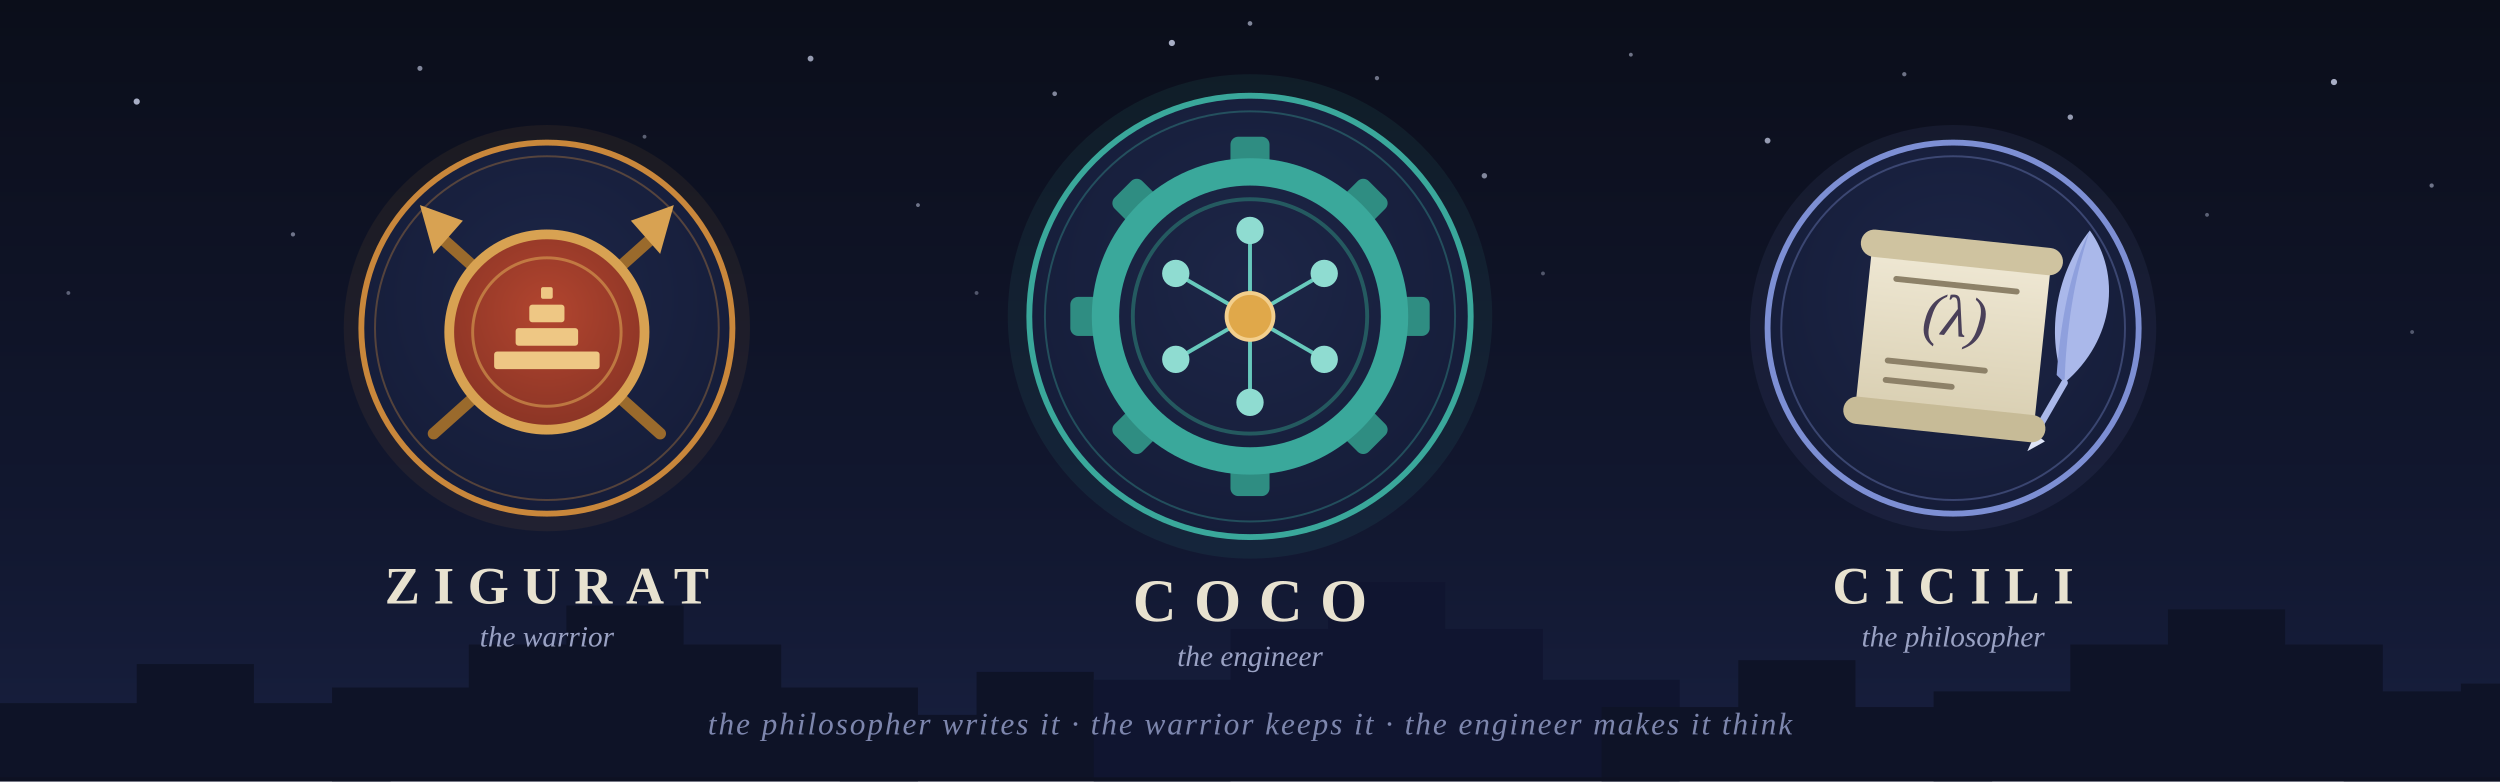
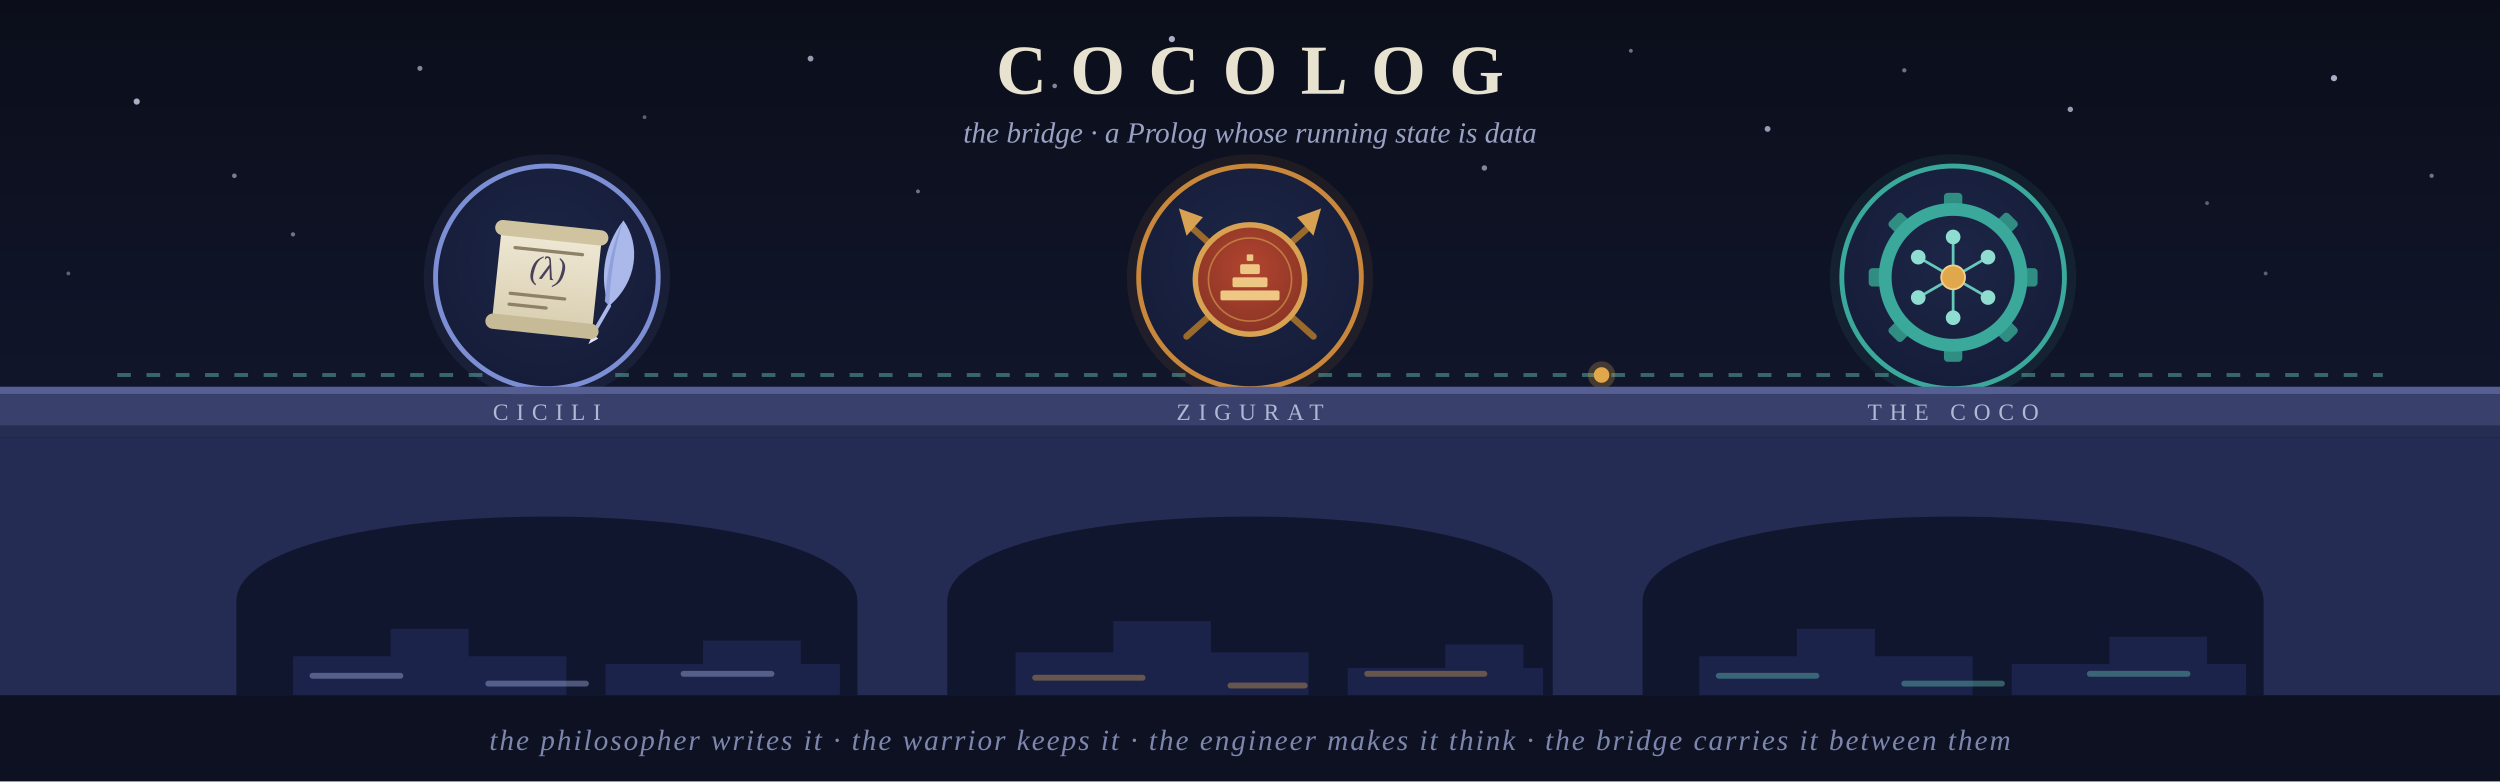
<svg xmlns="http://www.w3.org/2000/svg" width="1280" height="400" viewBox="0 0 1280 400">
  <defs>
    <linearGradient id="sky" x1="0" y1="0" x2="0" y2="1">
      <stop offset="0" stop-color="#0b0e1a" />
      <stop offset="0.7" stop-color="#121831" />
      <stop offset="1" stop-color="#182040" />
    </linearGradient>
    <radialGradient id="medal" cx="0.5" cy="0.42" r="0.75">
      <stop offset="0" stop-color="#1d2647" />
      <stop offset="1" stop-color="#131a35" />
    </radialGradient>
    <radialGradient id="shieldface" cx="0.5" cy="0.4" r="0.8">
      <stop offset="0" stop-color="#b2452f" />
      <stop offset="1" stop-color="#7e2f22" />
    </radialGradient>
    <linearGradient id="parch" x1="0" y1="0" x2="0" y2="1">
      <stop offset="0" stop-color="#efe8d4" />
      <stop offset="1" stop-color="#d9cfb2" />
    </linearGradient>
  </defs>
  <rect width="1280" height="400" fill="url(#sky)" />
  <g fill="#cfd6ef">
    <circle cx="70" cy="52" r="1.6" opacity="0.8" />
    <circle cx="150" cy="120" r="1.1" opacity="0.5" />
    <circle cx="215" cy="35" r="1.3" opacity="0.6" />
-     <circle cx="330" cy="70" r="1.0" opacity="0.4" />
+     <circle cx="330" cy="60" r="1.0" opacity="0.4" />
    <circle cx="415" cy="30" r="1.5" opacity="0.7" />
-     <circle cx="470" cy="105" r="1.0" opacity="0.5" />
-     <circle cx="540" cy="48" r="1.2" opacity="0.6" />
-     <circle cx="600" cy="22" r="1.6" opacity="0.8" />
-     <circle cx="705" cy="40" r="1.1" opacity="0.5" />
-     <circle cx="760" cy="90" r="1.4" opacity="0.6" />
-     <circle cx="835" cy="28" r="1.0" opacity="0.5" />
-     <circle cx="905" cy="72" r="1.5" opacity="0.7" />
-     <circle cx="975" cy="38" r="1.1" opacity="0.5" />
-     <circle cx="1060" cy="60" r="1.4" opacity="0.7" />
-     <circle cx="1130" cy="110" r="1.0" opacity="0.4" />
-     <circle cx="1195" cy="42" r="1.6" opacity="0.8" />
-     <circle cx="1245" cy="95" r="1.1" opacity="0.5" />
-     <circle cx="35" cy="150" r="1.0" opacity="0.4" />
-     <circle cx="500" cy="150" r="1.0" opacity="0.35" />
-     <circle cx="790" cy="140" r="1.0" opacity="0.35" />
-     <circle cx="1235" cy="170" r="1.0" opacity="0.35" />
-     <circle cx="640" cy="12" r="1.2" opacity="0.6" />
+     <circle cx="470" cy="98" r="1.0" opacity="0.5" />
+     <circle cx="540" cy="44" r="1.2" opacity="0.6" />
+     <circle cx="600" cy="20" r="1.6" opacity="0.8" />
+     <circle cx="705" cy="38" r="1.1" opacity="0.5" />
+     <circle cx="760" cy="86" r="1.4" opacity="0.6" />
+     <circle cx="835" cy="26" r="1.0" opacity="0.5" />
+     <circle cx="905" cy="66" r="1.5" opacity="0.7" />
+     <circle cx="975" cy="36" r="1.1" opacity="0.5" />
+     <circle cx="1060" cy="56" r="1.4" opacity="0.7" />
+     <circle cx="1130" cy="104" r="1.0" opacity="0.4" />
+     <circle cx="1195" cy="40" r="1.6" opacity="0.8" />
+     <circle cx="1245" cy="90" r="1.1" opacity="0.5" />
+     <circle cx="35" cy="140" r="1.0" opacity="0.4" />
+     <circle cx="120" cy="90" r="1.2" opacity="0.55" />
+     <circle cx="1160" cy="140" r="1.0" opacity="0.4" />
  </g>
-   <g fill="#0e1327">
-     <path d="M0 400 L0 360 H70 V340 H130 V360 H200 V400 Z" />
-     <path d="M170 400 V352 H240 V330 H290 V310 H350 V330 H400 V352 H470 V400 Z" />
-     <path d="M430 400 V366 H500 V344 H560 V366 H630 V400 Z" />
-     <path d="M560 400 V348 H630 V322 H680 V298 H740 V322 H790 V348 H860 V400 Z" fill="#101530" />
-     <path d="M820 400 V362 H890 V338 H950 V362 H1020 V400 Z" />
-     <path d="M990 400 V354 H1060 V330 H1110 V312 H1170 V330 H1220 V354 H1280 V400 Z" />
-     <path d="M1200 400 V368 H1260 V350 H1280 V400 Z" />
-   </g>
-   <rect y="398" width="1280" height="2" fill="#0d1122" />
+   <text x="640" y="48" font-family="Georgia, 'Times New Roman', serif" font-size="36" font-weight="bold" fill="#e8e2d0" text-anchor="middle" letter-spacing="12">COCOLOG</text>
+   <text x="640" y="73" font-family="Georgia, 'Times New Roman', serif" font-size="15" font-style="italic" fill="#9aa2c4" text-anchor="middle">the bridge · a Prolog whose running state is data</text>
+   <line x1="60" y1="192" x2="1220" y2="192" stroke="#67c9bc" stroke-width="2" stroke-dasharray="7 8" opacity="0.45" />
  <g>
-     <circle cx="280" cy="168" r="104" fill="#c9873b" opacity="0.08" />
-     <circle cx="280" cy="168" r="95" fill="url(#medal)" stroke="#c9873b" stroke-width="3" />
-     <circle cx="280" cy="168" r="88" fill="none" stroke="#c9873b" stroke-width="1" opacity="0.35" />
-     <g stroke="#9a6a2c" stroke-width="6" stroke-linecap="round">
-       <line x1="224" y1="120" x2="338" y2="222" />
-       <line x1="336" y1="120" x2="222" y2="222" />
-     </g>
-     <path d="M215 105 L237 113 L222 130 Z" fill="#d8a252" />
-     <path d="M345 105 L323 113 L338 130 Z" fill="#d8a252" />
-     <circle cx="280" cy="170" r="50" fill="url(#shieldface)" stroke="#d8a252" stroke-width="5" />
-     <circle cx="280" cy="170" r="38" fill="none" stroke="#d8a252" stroke-width="1.5" opacity="0.6" />
-     <g fill="#eec784">
-       <rect x="253" y="180" width="54" height="9" rx="1.5" />
-       <rect x="264" y="168" width="32" height="9" rx="1.5" />
-       <rect x="271" y="156" width="18" height="9" rx="1.5" />
-       <rect x="277" y="147" width="6" height="6" rx="1" />
+     <circle cx="280" cy="142" r="63" fill="#7d8fd4" opacity="0.09" />
+     <circle cx="280" cy="142" r="57" fill="url(#medal)" stroke="#7d8fd4" stroke-width="2.5" />
+     <g transform="translate(280,142) scale(0.56) translate(-1000,-170)">
+       <g>
+         <path d="M1070 118 C1086 140 1083 174 1057 196 C1048 174 1051 142 1070 118 Z" fill="#aab8ea" />
+         <path d="M1070 118 C1062 142 1058 168 1057 196 L1053 192 C1055 164 1060 138 1070 118 Z" fill="#8fa0dd" />
+         <line x1="1057" y1="196" x2="1042" y2="222" stroke="#aab8ea" stroke-width="3.5" stroke-linecap="round" />
+         <path d="M1042 222 L1038 231 L1047 226 Z" fill="#dfe5f8" />
+       </g>
+       <g transform="rotate(6 1000 172)">
+         <rect x="954" y="130" width="92" height="84" fill="url(#parch)" rx="3" />
+         <rect x="948" y="122" width="104" height="14" rx="7" fill="#cfc3a0" />
+         <rect x="948" y="208" width="104" height="14" rx="7" fill="#c7bb97" />
+         <text x="1000" y="172" font-family="Georgia, 'Times New Roman', serif" font-size="30" fill="#4a4059" text-anchor="middle" font-style="italic">(λ)</text>
+         <g stroke="#8d8168" stroke-width="3" stroke-linecap="round">
+           <line x1="968" y1="188" x2="1018" y2="188" />
+           <line x1="968" y1="198" x2="1002" y2="198" />
+           <line x1="968" y1="146" x2="1030" y2="146" />
+         </g>
+       </g>
    </g>
  </g>
  <g>
-     <circle cx="640" cy="162" r="124" fill="#3aa89b" opacity="0.09" />
-     <circle cx="640" cy="162" r="113" fill="url(#medal)" stroke="#3aa89b" stroke-width="3" />
-     <circle cx="640" cy="162" r="105" fill="none" stroke="#3aa89b" stroke-width="1" opacity="0.35" />
-     <g fill="#2f8d82">
-       <g transform="translate(640,162)">
-         <rect x="-10" y="-92" width="20" height="20" rx="4" />
-         <rect x="-10" y="72" width="20" height="20" rx="4" />
-         <rect x="-92" y="-10" width="20" height="20" rx="4" transform="rotate(0)" />
-         <rect x="72" y="-10" width="20" height="20" rx="4" />
-         <g transform="rotate(45)">
+     <circle cx="640" cy="142" r="63" fill="#c9873b" opacity="0.09" />
+     <circle cx="640" cy="142" r="57" fill="url(#medal)" stroke="#c9873b" stroke-width="2.5" />
+     <g transform="translate(640,142) scale(0.56) translate(-280,-168)">
+       <g stroke="#9a6a2c" stroke-width="6" stroke-linecap="round">
+         <line x1="224" y1="120" x2="338" y2="222" />
+         <line x1="336" y1="120" x2="222" y2="222" />
+       </g>
+       <path d="M215 105 L237 113 L222 130 Z" fill="#d8a252" />
+       <path d="M345 105 L323 113 L338 130 Z" fill="#d8a252" />
+       <circle cx="280" cy="170" r="50" fill="url(#shieldface)" stroke="#d8a252" stroke-width="5" />
+       <circle cx="280" cy="170" r="38" fill="none" stroke="#d8a252" stroke-width="1.5" opacity="0.6" />
+       <g fill="#eec784">
+         <rect x="253" y="180" width="54" height="9" rx="1.5" />
+         <rect x="264" y="168" width="32" height="9" rx="1.5" />
+         <rect x="271" y="156" width="18" height="9" rx="1.5" />
+         <rect x="277" y="147" width="6" height="6" rx="1" />
+       </g>
+     </g>
+   </g>
+   <g>
+     <circle cx="1000" cy="142" r="63" fill="#3aa89b" opacity="0.10" />
+     <circle cx="1000" cy="142" r="57" fill="url(#medal)" stroke="#3aa89b" stroke-width="2.5" />
+     <g transform="translate(1000,142) scale(0.47) translate(-640,-162)">
+       <g fill="#2f8d82">
+         <g transform="translate(640,162)">
          <rect x="-10" y="-92" width="20" height="20" rx="4" />
          <rect x="-10" y="72" width="20" height="20" rx="4" />
          <rect x="-92" y="-10" width="20" height="20" rx="4" />
          <rect x="72" y="-10" width="20" height="20" rx="4" />
+           <g transform="rotate(45)">
+             <rect x="-10" y="-92" width="20" height="20" rx="4" />
+             <rect x="-10" y="72" width="20" height="20" rx="4" />
+             <rect x="-92" y="-10" width="20" height="20" rx="4" />
+             <rect x="72" y="-10" width="20" height="20" rx="4" />
+           </g>
        </g>
      </g>
+       <circle cx="640" cy="162" r="74" fill="none" stroke="#3aa89b" stroke-width="14" />
+       <g stroke="#67c9bc" stroke-width="3">
+         <line x1="640" y1="162" x2="640" y2="118" />
+         <line x1="640" y1="162" x2="678" y2="140" />
+         <line x1="640" y1="162" x2="678" y2="184" />
+         <line x1="640" y1="162" x2="640" y2="206" />
+         <line x1="640" y1="162" x2="602" y2="184" />
+         <line x1="640" y1="162" x2="602" y2="140" />
+       </g>
+       <g fill="#8fdcd1">
+         <circle cx="640" cy="118" r="8" />
+         <circle cx="678" cy="140" r="8" />
+         <circle cx="678" cy="184" r="8" />
+         <circle cx="640" cy="206" r="8" />
+         <circle cx="602" cy="184" r="8" />
+         <circle cx="602" cy="140" r="8" />
+       </g>
+       <circle cx="640" cy="162" r="13" fill="#e0a84a" stroke="#f3cf8d" stroke-width="2" />
    </g>
-     <circle cx="640" cy="162" r="74" fill="none" stroke="#3aa89b" stroke-width="14" />
-     <circle cx="640" cy="162" r="60" fill="none" stroke="#2c7f75" stroke-width="2" opacity="0.6" />
-     <g stroke="#67c9bc" stroke-width="2">
-       <line x1="640" y1="162" x2="640" y2="118" />
-       <line x1="640" y1="162" x2="678" y2="140" />
-       <line x1="640" y1="162" x2="678" y2="184" />
-       <line x1="640" y1="162" x2="640" y2="206" />
-       <line x1="640" y1="162" x2="602" y2="184" />
-       <line x1="640" y1="162" x2="602" y2="140" />
+   </g>
+   <circle cx="820" cy="192" r="7" fill="#e0a84a" opacity="0.25" />
+   <circle cx="820" cy="192" r="4" fill="#e0a84a" />
+   <rect x="0" y="198" width="1280" height="4" fill="#565f94" />
+   <rect x="0" y="202" width="1280" height="16" fill="#39406b" />
+   <rect x="0" y="218" width="1280" height="6" fill="#262d52" />
+   <g font-family="Georgia, 'Times New Roman', serif" font-size="12" fill="#cfd6ef" text-anchor="middle" opacity="0.8">
+     <text x="280" y="215" letter-spacing="4">CICILI</text>
+     <text x="640" y="215" letter-spacing="4">ZIGURAT</text>
+     <text x="1000" y="215" letter-spacing="4">THE COCO</text>
+   </g>
+   <rect x="0" y="224" width="1280" height="132" fill="#242c54" />
+   <g>
+     <path d="M121 356 V308 C121 250 439 250 439 308 V356 Z" fill="#10162e" />
+     <path d="M485 356 V308 C485 250 795 250 795 308 V356 Z" fill="#10162e" />
+     <path d="M841 356 V308 C841 250 1159 250 1159 308 V356 Z" fill="#10162e" />
+     <g fill="#1b234a">
+       <path d="M150 356 V336 H200 V322 H240 V336 H290 V356 Z" />
+       <path d="M310 356 V340 H360 V328 H410 V340 H430 V356 Z" />
+       <path d="M520 356 V334 H570 V318 H620 V334 H670 V356 Z" />
+       <path d="M690 356 V342 H740 V330 H780 V342 H790 V356 Z" />
+       <path d="M870 356 V336 H920 V322 H960 V336 H1010 V356 Z" />
+       <path d="M1030 356 V340 H1080 V326 H1130 V340 H1150 V356 Z" />
    </g>
-     <g fill="#8fdcd1">
-       <circle cx="640" cy="118" r="7" />
-       <circle cx="678" cy="140" r="7" />
-       <circle cx="678" cy="184" r="7" />
-       <circle cx="640" cy="206" r="7" />
-       <circle cx="602" cy="184" r="7" />
-       <circle cx="602" cy="140" r="7" />
-     </g>
-     <circle cx="640" cy="162" r="12" fill="#e0a84a" stroke="#f3cf8d" stroke-width="2" />
-   </g>
-   <g>
-     <circle cx="1000" cy="168" r="104" fill="#7d8fd4" opacity="0.08" />
-     <circle cx="1000" cy="168" r="95" fill="url(#medal)" stroke="#7d8fd4" stroke-width="3" />
-     <circle cx="1000" cy="168" r="88" fill="none" stroke="#7d8fd4" stroke-width="1" opacity="0.35" />
-     <g>
-       <path d="M1070 118 C1086 140 1083 174 1057 196 C1048 174 1051 142 1070 118 Z" fill="#aab8ea" />
-       <path d="M1070 118 C1062 142 1058 168 1057 196 L1053 192 C1055 164 1060 138 1070 118 Z" fill="#8fa0dd" />
-       <line x1="1057" y1="196" x2="1042" y2="222" stroke="#aab8ea" stroke-width="3.5" stroke-linecap="round" />
-       <path d="M1042 222 L1038 231 L1047 226 Z" fill="#dfe5f8" />
-     </g>
-     <g transform="rotate(6 1000 172)">
-       <rect x="954" y="130" width="92" height="84" fill="url(#parch)" rx="3" />
-       <rect x="948" y="122" width="104" height="14" rx="7" fill="#cfc3a0" />
-       <rect x="948" y="208" width="104" height="14" rx="7" fill="#c7bb97" />
-       <text x="1000" y="172" font-family="Georgia, 'Times New Roman', serif" font-size="30" fill="#4a4059" text-anchor="middle" font-style="italic">(λ)</text>
-       <g stroke="#8d8168" stroke-width="3" stroke-linecap="round">
-         <line x1="968" y1="188" x2="1018" y2="188" />
-         <line x1="968" y1="198" x2="1002" y2="198" />
+     <g stroke-width="3" stroke-linecap="round" opacity="0.4">
+       <g stroke="#aab8ea">
+         <line x1="160" y1="346" x2="205" y2="346" />
+         <line x1="250" y1="350" x2="300" y2="350" />
+         <line x1="350" y1="345" x2="395" y2="345" />
      </g>
-       <g stroke="#8d8168" stroke-width="3" stroke-linecap="round">
-         <line x1="968" y1="146" x2="1030" y2="146" />
+       <g stroke="#d8a252">
+         <line x1="530" y1="347" x2="585" y2="347" />
+         <line x1="630" y1="351" x2="668" y2="351" />
+         <line x1="700" y1="345" x2="760" y2="345" />
+       </g>
+       <g stroke="#67c9bc">
+         <line x1="880" y1="346" x2="930" y2="346" />
+         <line x1="975" y1="350" x2="1025" y2="350" />
+         <line x1="1070" y1="345" x2="1120" y2="345" />
      </g>
    </g>
  </g>
-   <g font-family="Georgia, 'Times New Roman', serif" text-anchor="middle">
-     <text x="280" y="309" font-size="27" font-weight="bold" fill="#e8e2d0" letter-spacing="7">ZIGURAT</text>
-     <text x="280" y="331" font-size="15" font-style="italic" fill="#9aa2c4">the warrior</text>
-     <text x="640" y="318" font-size="31" font-weight="bold" fill="#e8e2d0" letter-spacing="9">COCO</text>
-     <text x="640" y="341" font-size="15" font-style="italic" fill="#9aa2c4">the engineer</text>
-     <text x="1000" y="309" font-size="27" font-weight="bold" fill="#e8e2d0" letter-spacing="7">CICILI</text>
-     <text x="1000" y="331" font-size="15" font-style="italic" fill="#9aa2c4">the philosopher</text>
-   </g>
-   <text x="640" y="376" font-family="Georgia, 'Times New Roman', serif" font-size="16" font-style="italic" fill="#7d86ad" text-anchor="middle" letter-spacing="1">
-     the philosopher writes it · the warrior keeps it · the engineer makes it think
+   <rect x="0" y="356" width="1280" height="44" fill="#0d1122" />
+   <text x="640" y="384" font-family="Georgia, 'Times New Roman', serif" font-size="15" font-style="italic" fill="#7d86ad" text-anchor="middle" letter-spacing="1">
+     the philosopher writes it · the warrior keeps it · the engineer makes it think · the bridge carries it between them
  </text>
</svg>
